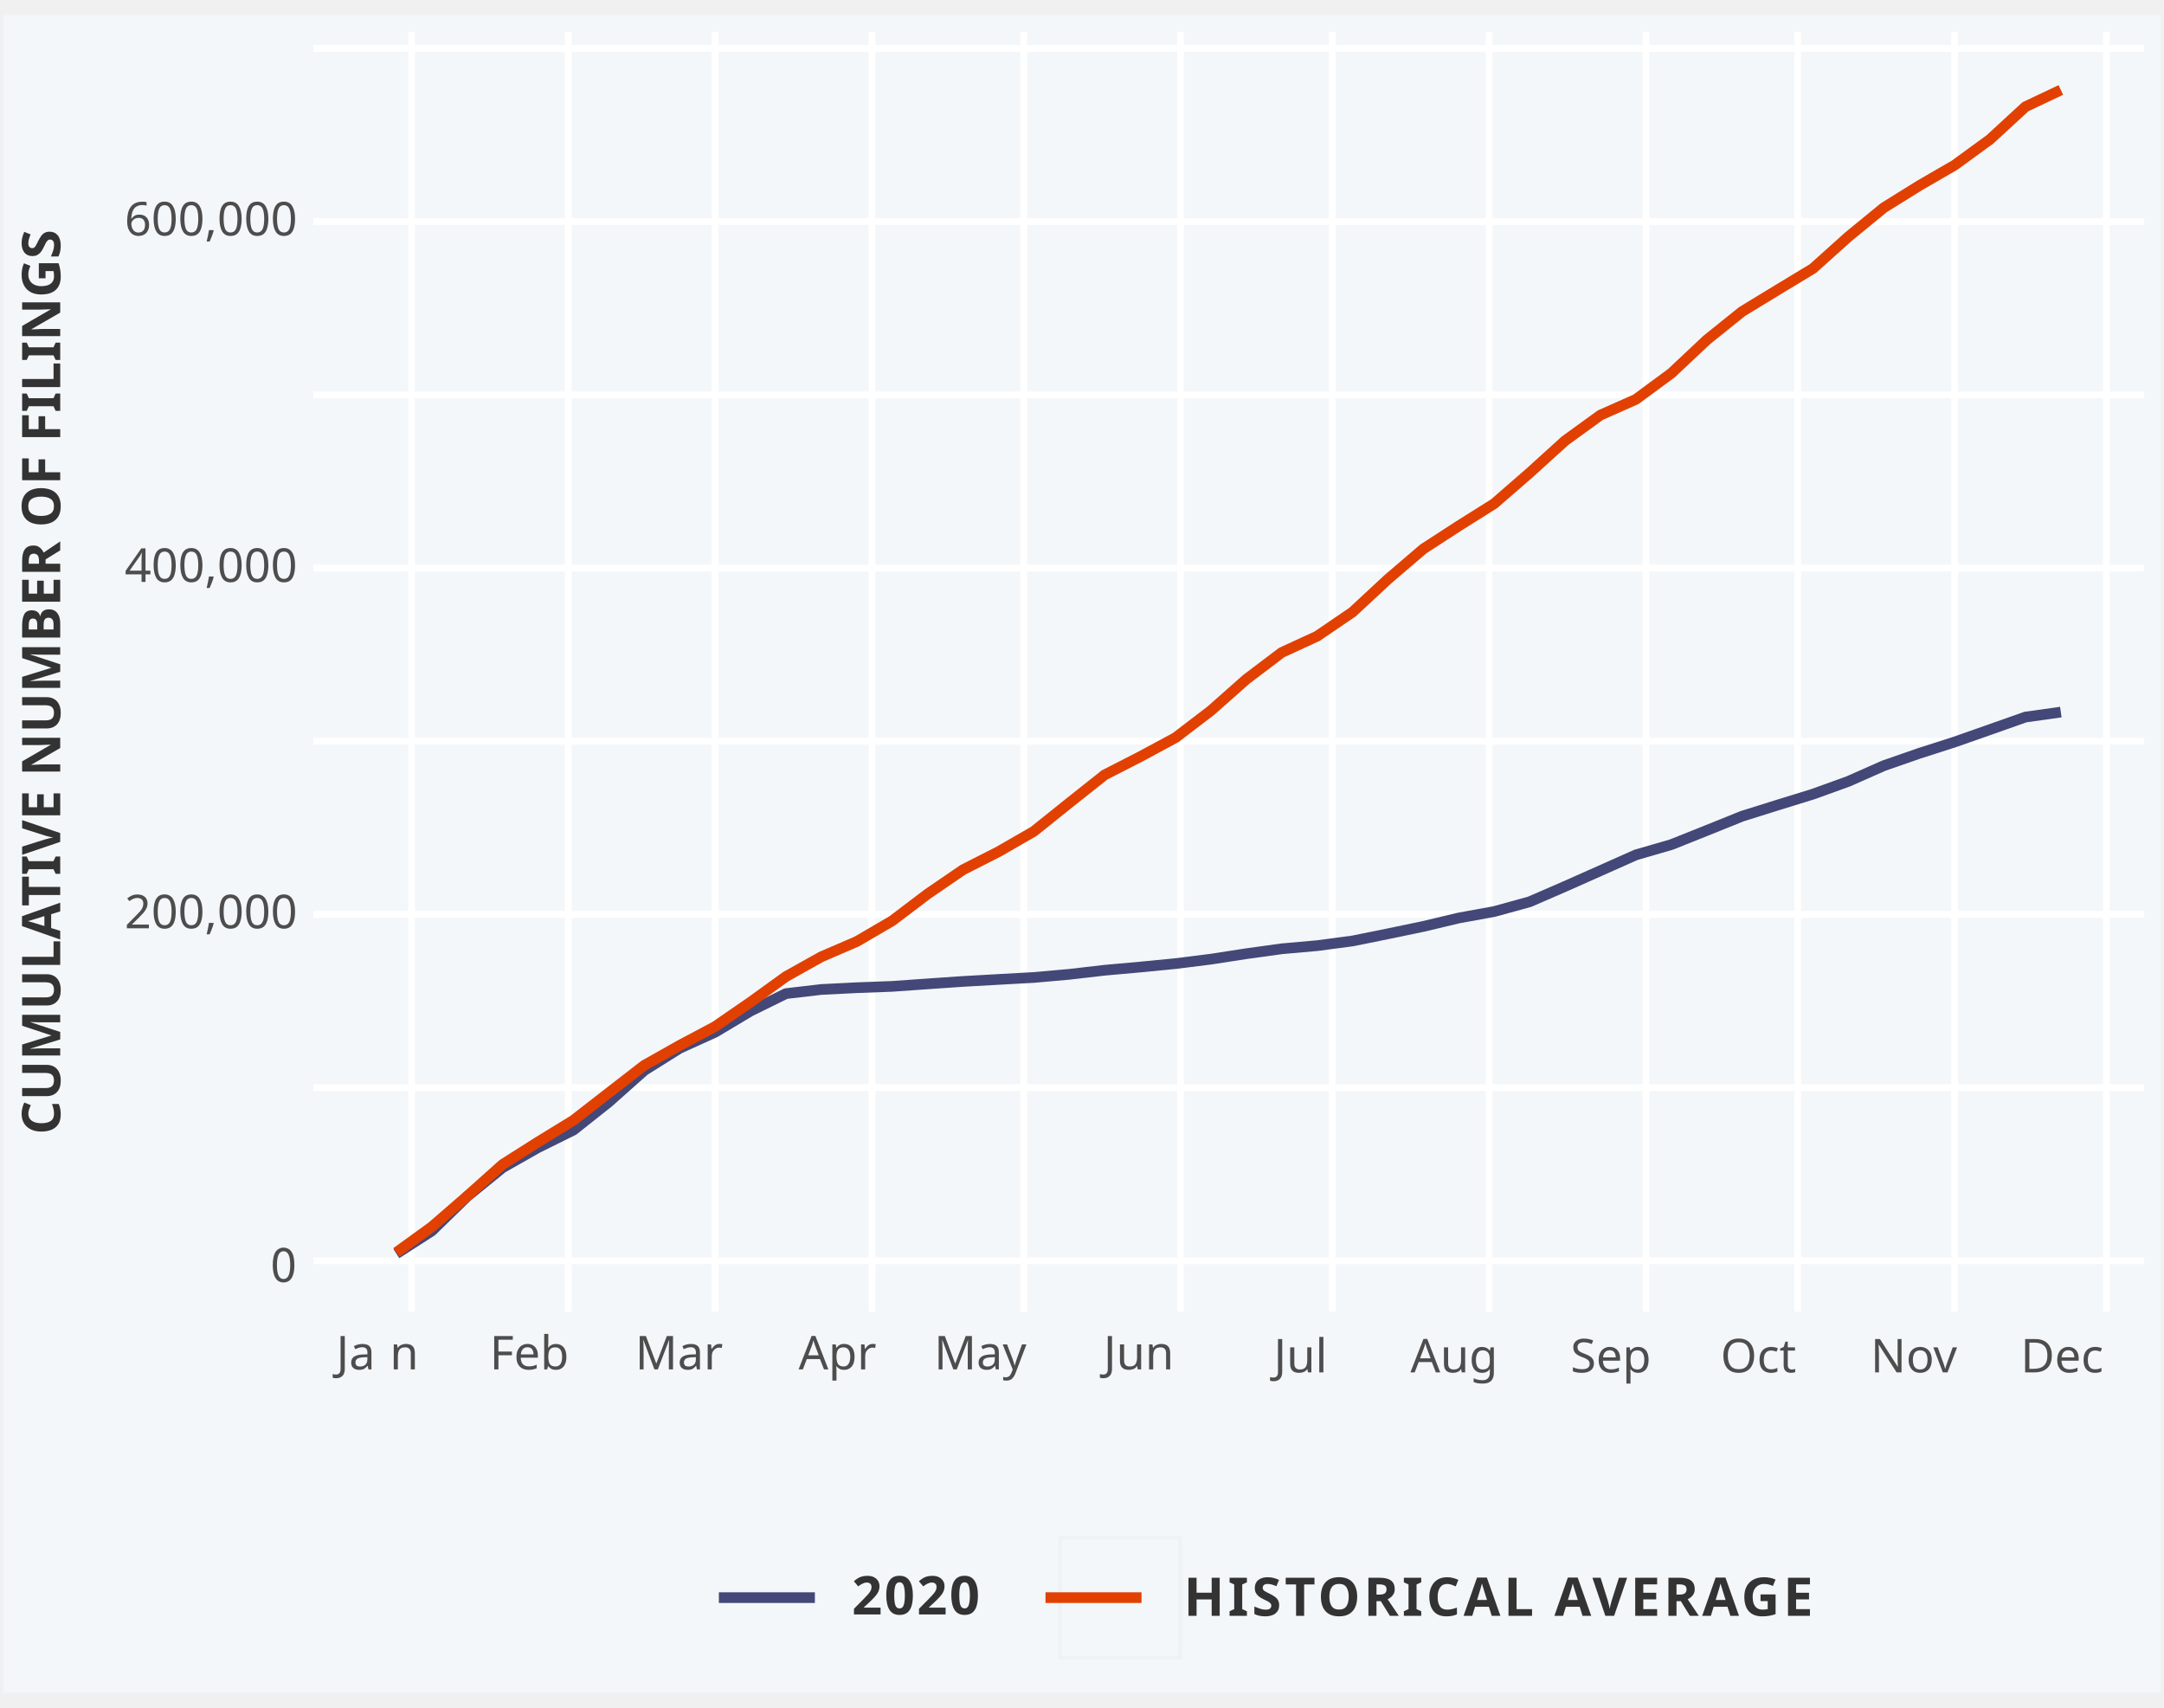
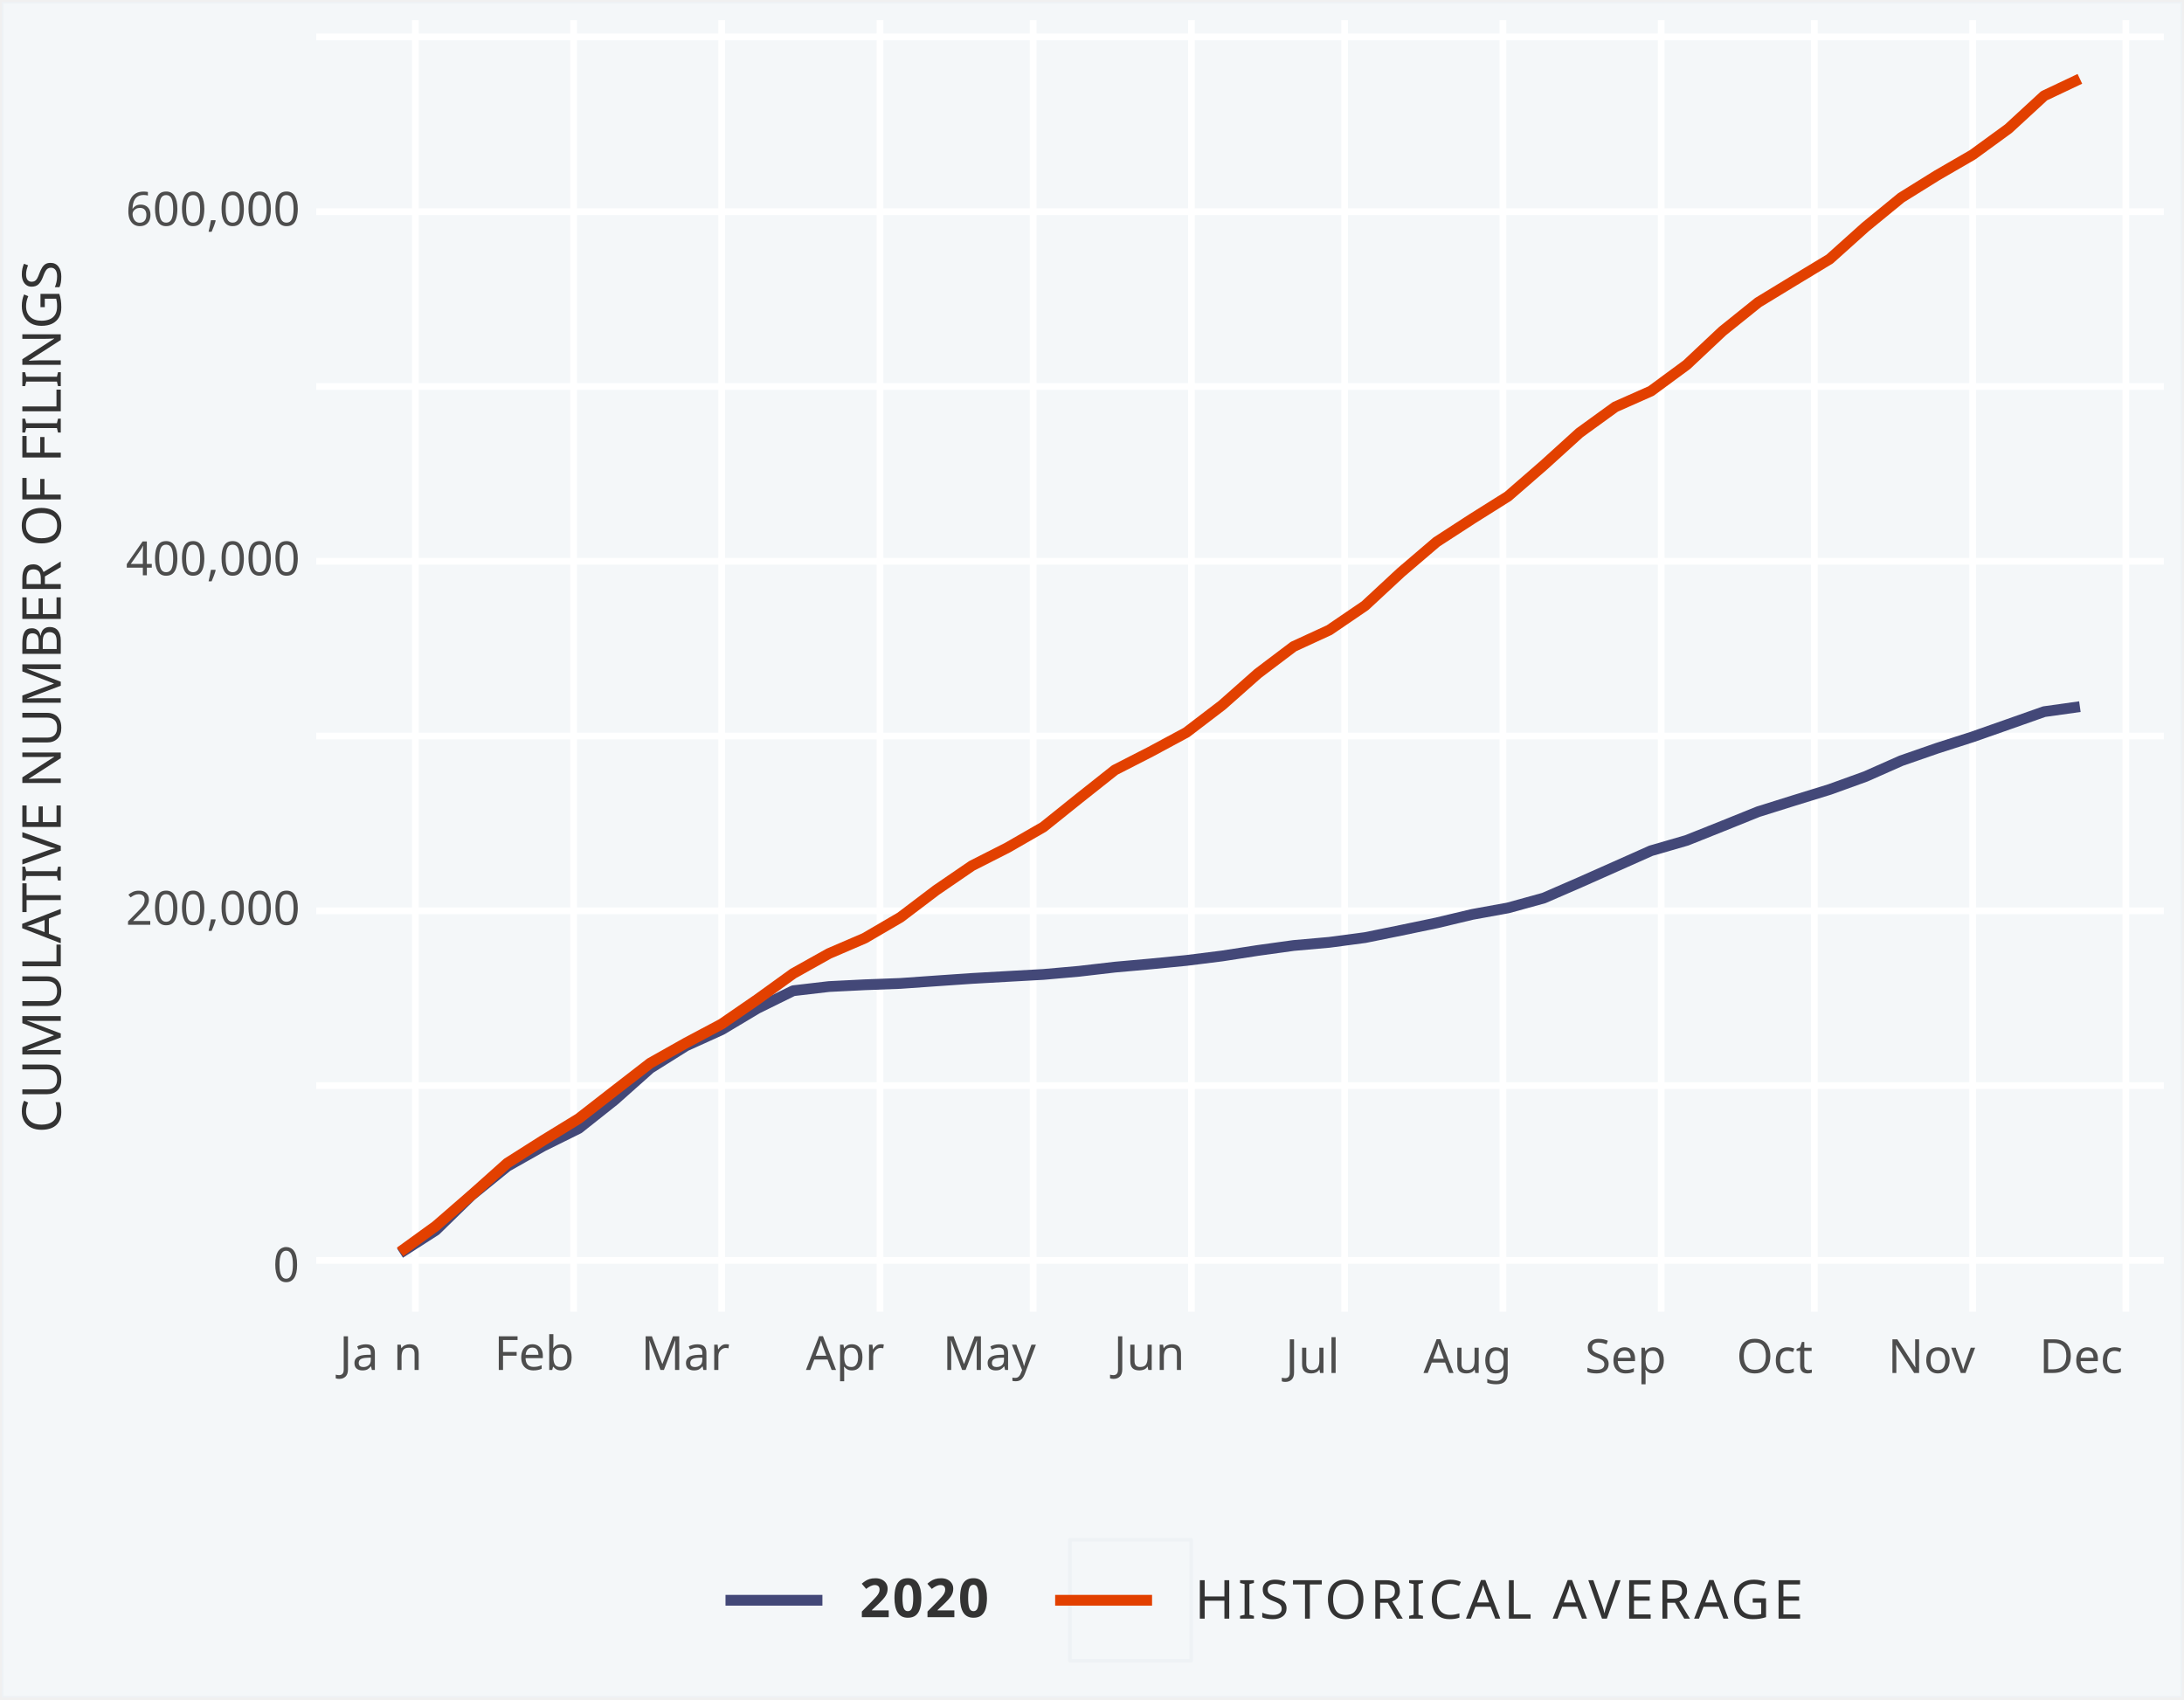
- <svg xmlns="http://www.w3.org/2000/svg" xmlns:xlink="http://www.w3.org/1999/xlink" width="640px" height="505px" viewBox="0 0 649 505" version="1.1">
+ <svg xmlns="http://www.w3.org/2000/svg" xmlns:xlink="http://www.w3.org/1999/xlink" width="640px" viewBox="0 0 649 505" version="1.1">
  <defs>
    <polygon id="path-1" points="0 0 648 0 648 503.94 0 503.94" />
    <polygon id="path-3" points="0.42 0.48 549.52 0.48 549.52 384.35 0.42 384.35" />
  </defs>
  <g id="Missing-eviction-filings" stroke="none" stroke-width="1" fill="none" fill-rule="evenodd">
    <g id="a" transform="translate(-100, -37)">
      <g id="figure_3_20201204" transform="translate(100.5, 37.5)">
        <g id="Group-4">
          <mask id="mask-2" fill="white">
            <use xlink:href="#path-1" />
          </mask>
          <g id="Clip-2" />
          <polygon id="Fill-1" fill="#F4F7F9" mask="url(#mask-2)" points="0 504 648 504 648 0 0 0" />
          <polygon id="Stroke-3" stroke="#EEF2F5" stroke-width="1.07" stroke-linecap="round" stroke-linejoin="round" mask="url(#mask-2)" points="0 504 648 504 648 0 0 0" />
        </g>
        <g id="Group" transform="translate(100.3582, 395.5998)" fill="#4D4D4D" font-family="Gotham A, Gotham B" font-size="14" font-weight="500">
          <text id="Jun">
            <tspan x="230.092" y="11">Jun</tspan>
          </text>
          <text id="May">
            <tspan x="179.284" y="11">May</tspan>
          </text>
          <text id="Apr">
            <tspan x="138.642" y="11">Apr</tspan>
          </text>
          <text id="Mar">
            <tspan x="89.642" y="11">Mar</tspan>
          </text>
          <text id="Feb">
            <tspan x="46" y="11">Feb</tspan>
          </text>
          <text id="Jan">
            <tspan x="0" y="11">Ja</tspan>
            <tspan x="16.044" y="11" letter-spacing="22.905">n</tspan>
          </text>
          <text id="Dec">
            <tspan x="505.142" y="11.9">Dec</tspan>
          </text>
          <text id="Nov">
            <tspan x="460.142" y="11.9">Nov</tspan>
          </text>
          <text id="Oct">
            <tspan x="415.142" y="11.9">Oct</tspan>
          </text>
          <text id="Sep">
            <tspan x="370.142" y="11.9">Sep</tspan>
          </text>
          <text id="Aug">
            <tspan x="322.142" y="11.9">Aug</tspan>
          </text>
          <text id="Jul">
            <tspan x="281.142" y="11.9">Jul</tspan>
          </text>
        </g>
        <g id="Group-11" transform="translate(93, 5)">
          <mask id="mask-4" fill="white">
            <use xlink:href="#path-3" />
          </mask>
          <g id="Clip-6" />
          <path d="M0.42,317.1 L549.52,317.1 M0.42,213.23 L549.52,213.23 M0.42,109.35 L549.52,109.35 M0.42,5.47 L549.52,5.47" id="Stroke-8" stroke="#FFFFFF" stroke-width="2" stroke-linejoin="round" mask="url(#mask-4)" />
          <path d="M0.42,369.04 L549.52,369.04 M0.42,265.16 L549.52,265.16 M0.42,161.29 L549.52,161.29 M0.42,57.41 L549.52,57.41" id="Stroke-9" stroke="#FFFFFF" stroke-width="2" stroke-linejoin="round" mask="url(#mask-4)" />
          <path d="M29.93,384.35 L29.93,0.48 M76.96,384.35 L76.96,0.48 M120.96,384.35 L120.96,0.48 M168,384.35 L168,0.48 M213.52,384.35 L213.52,0.48 M260.55,384.35 L260.55,0.48 M306.07,384.35 L306.07,0.48 M353.11,384.35 L353.11,0.48 M400.14,384.35 L400.14,0.48 M445.66,384.35 L445.66,0.48 M492.7,384.35 L492.7,0.48 M538.22,384.35 L538.22,0.48" id="Stroke-10" stroke="#FFFFFF" stroke-width="2" stroke-linejoin="round" mask="url(#mask-4)" />
        </g>
        <polyline id="Stroke-12" stroke="#434878" stroke-width="3.2" stroke-linejoin="round" points="118.38 371.9 129 365.09 139.62 354.73 150.24 346.1 160.86 340.09 171.48 334.83 182.1 326.41 192.72 316.96 203.34 310.3 213.96 305.49 224.59 299.14 235.21 293.91 245.83 292.67 256.45 292.14 267.07 291.74 277.69 290.99 288.31 290.26 298.93 289.66 309.55 289.07 320.17 288.13 330.79 286.9 341.42 285.95 352.04 284.91 362.66 283.58 373.28 281.94 383.9 280.47 394.52 279.53 405.14 278.12 415.76 275.97 426.38 273.76 437 271.23 447.63 269.3 458.25 266.37 468.87 261.76 479.49 257.04 490.11 252.31 500.73 249.23 511.35 244.99 521.97 240.71 532.59 237.38 543.21 234.1 553.84 230.26 564.46 225.56 575.08 221.87 585.7 218.46 596.32 214.73 606.94 210.98 617.56 209.49" />
        <polyline id="Stroke-13" stroke="#E24000" stroke-width="3.2" stroke-linejoin="round" points="118.38 371.54 129 363.85 139.62 354.64 150.24 345.15 160.86 338.41 171.48 331.9 182.1 323.64 192.72 315.42 203.34 309.44 213.96 303.79 224.59 296.47 235.21 288.8 245.83 282.86 256.45 278.29 267.07 272.09 277.69 264.04 288.31 256.77 298.93 251.37 309.55 245.26 320.17 236.74 330.79 228.32 341.42 222.88 352.04 217.16 362.66 209.05 373.28 199.65 383.9 191.62 394.52 186.73 405.14 179.49 415.76 169.63 426.38 160.55 437 153.66 447.63 146.98 458.25 137.75 468.87 128.12 479.49 120.42 490.11 115.71 500.73 107.89 511.35 97.91 521.97 89.37 532.59 82.9 543.21 76.48 553.84 66.94 564.46 58.24 575.08 51.63 585.7 45.48 596.32 37.74 606.94 27.96 617.56 22.93" />
        <text id="0" font-family="Helvetica" font-size="14" font-weight="normal" fill="#4D4D4D">
          <tspan x="80.694" y="380.2">0</tspan>
        </text>
        <g id="Group-2" transform="translate(36.8734, 55.5698)" fill="#4D4D4D" font-family="Gotham A, Gotham B" font-size="14" font-weight="500">
          <text id="200,000">
            <tspan x="0" y="218.75">200,000</tspan>
          </text>
          <text id="400,000">
            <tspan x="0" y="114.88">400,000</tspan>
          </text>
          <text id="600,000">
            <tspan x="0" y="11">600,000</tspan>
          </text>
        </g>
-         <text id="CUMULATIVE--NUMBER--OF--FILINGS" transform="translate(12.56, 203.203) rotate(-90) translate(-12.56, -203.203) " font-family="GTEestiDisplay-Bold, GT Eesti Display" font-size="16" font-weight="bold" fill="#333333">
+         <text id="CUMULATIVE--NUMBER--OF--FILINGS" transform="translate(12.56, 203.203) rotate(-90) translate(-12.56, -203.203) " font-family="GT-Eesti-Display-Bold" font-size="16" fill="#333333">
          <tspan x="-120.44" y="208.203">CUMULATIVE  NUMBER  OF  FILINGS</tspan>
        </text>
        <path d="M215.09,475.04 L243.89,475.04 M215.09,475.04 L243.89,475.04" id="Stroke-17" stroke="#434878" stroke-width="3.2" stroke-linejoin="round" />
        <polygon id="Stroke-19" stroke="#EEF2F5" stroke-width="1.07" stroke-linecap="round" stroke-linejoin="round" points="317.45 493.04 353.45 493.04 353.45 457.04 317.45 457.04" />
        <path d="M313.05,475.04 L341.85,475.04 M313.05,475.04 L341.85,475.04" id="Stroke-20" stroke="#E24000" stroke-width="3.2" stroke-linejoin="round" />
        <text id="2020" font-family="Gotham-Bold, Gotham" font-size="16" font-weight="bold" letter-spacing="0.6" fill="#333333">
          <tspan x="254.97" y="480.08">2020</tspan>
        </text>
-         <text id="HISTORICAL-AVERAGE" font-family="GTEestiDisplay-Bold, GT Eesti Display" font-size="16" font-weight="bold" letter-spacing="1" fill="#333333">
+         <text id="HISTORICAL-AVERAGE" font-family="GT-Eesti-Display-Bold" font-size="16" letter-spacing="1" fill="#333333">
          <tspan x="354.5" y="480.5">HISTORICAL AVERAGE</tspan>
        </text>
      </g>
    </g>
  </g>
</svg>
